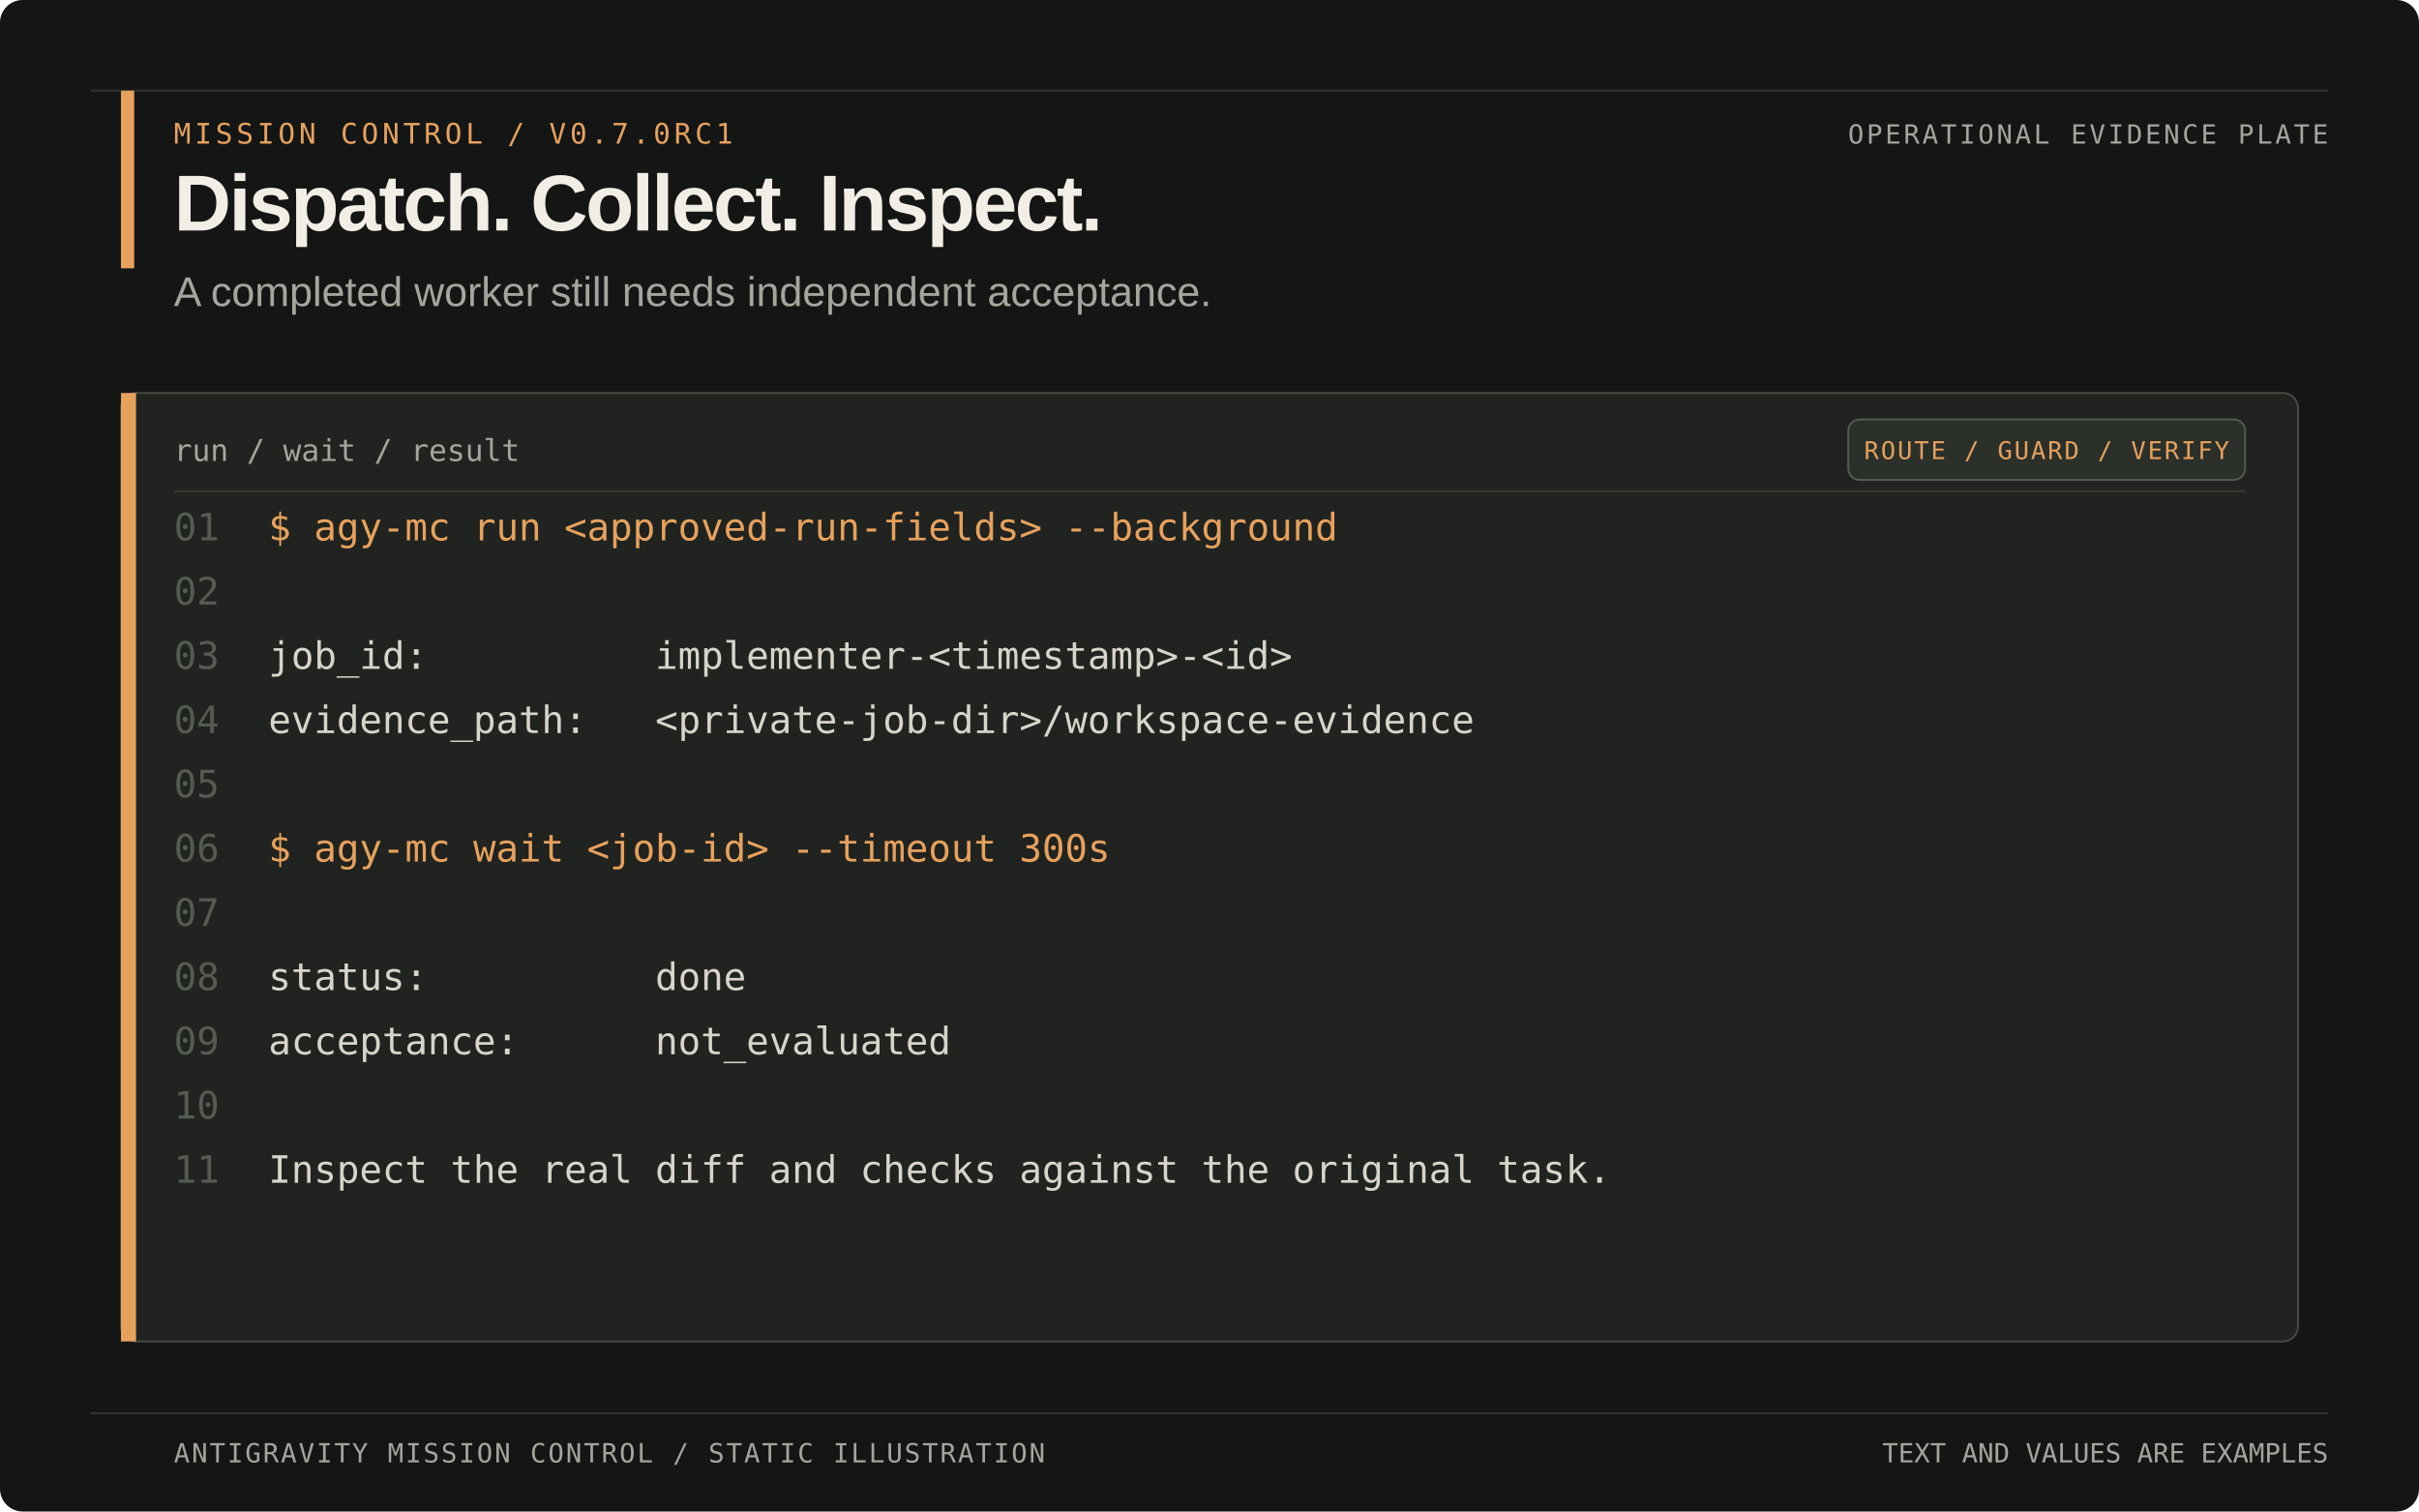
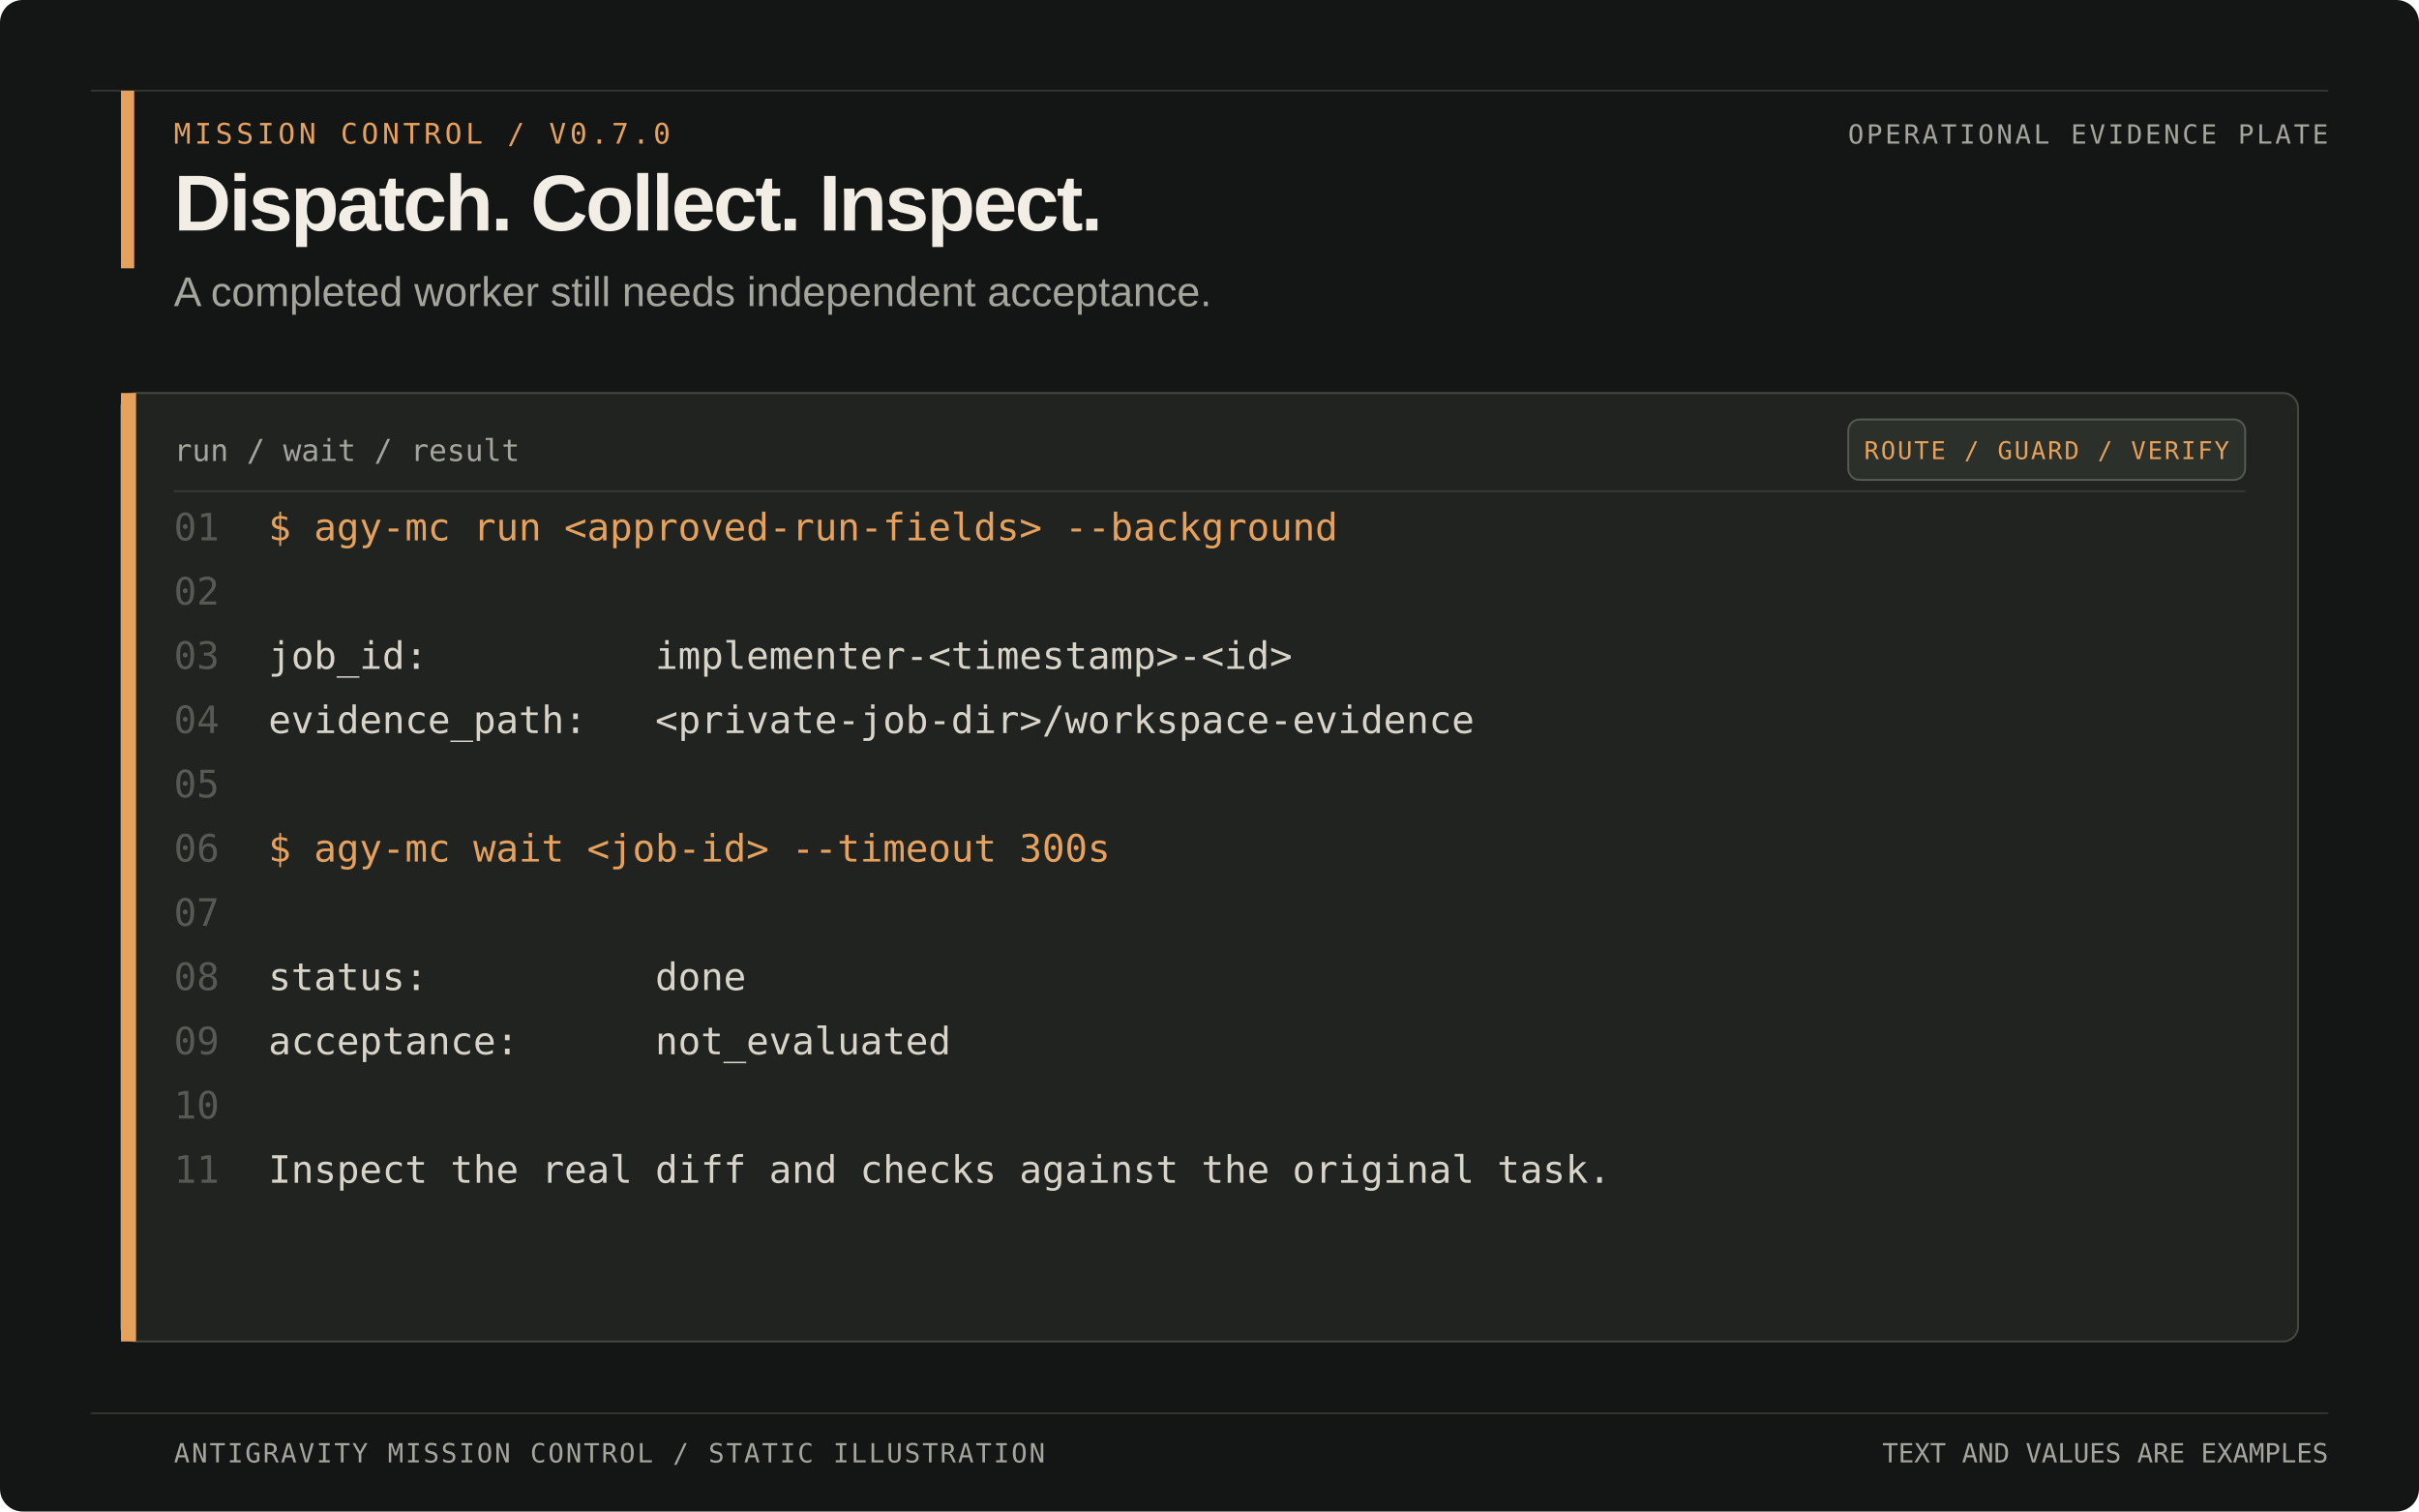
<svg xmlns="http://www.w3.org/2000/svg" width="1280" height="800" viewBox="0 0 1280 800" role="img" aria-labelledby="title desc">
  <rect width="1280" height="800" rx="12" fill="#141615" />
  <path d="M48 48H1232M48 748H1232" stroke="#30352f" />
  <rect x="64" y="48" width="7" height="94" fill="#e6a15d" />
-   <text x="92" y="76" font-family="Menlo, Consolas, monospace" font-size="15" letter-spacing="2" fill="#e6a15d">MISSION CONTROL  /  V0.7.0RC1</text>
+   <text x="92" y="76" font-family="Menlo, Consolas, monospace" font-size="15" letter-spacing="2" fill="#e6a15d">MISSION CONTROL  /  V0.7.0</text>
  <text x="92" y="122" font-family="Arial, Helvetica, sans-serif" font-size="42" font-weight="700" letter-spacing="-1.2" fill="#f2eee5">Dispatch. Collect. Inspect.</text>
  <text x="92" y="162" font-family="Arial, Helvetica, sans-serif" font-size="22" fill="#a4a59c">A completed worker still needs independent acceptance.</text>
  <text x="1232" y="76" text-anchor="end" font-family="Menlo, Consolas, monospace" font-size="14" letter-spacing="1.4" fill="#a4a59c">OPERATIONAL EVIDENCE PLATE</text>
  <rect x="64" y="208" width="1152" height="502" rx="8" fill="#20231f" stroke="#454a42" />
  <rect x="64" y="208" width="8" height="502" fill="#e6a15d" />
  <text x="92" y="244" font-family="Menlo, Consolas, monospace" font-size="16" fill="#a4a59c">run / wait / result</text>
  <rect x="978" y="222" width="210" height="32" rx="6" fill="#2b302a" stroke="#555b53" />
  <text x="1083" y="243" text-anchor="middle" font-family="Menlo, Consolas, monospace" font-size="13" letter-spacing="1" fill="#e6a15d">ROUTE / GUARD / VERIFY</text>
  <path d="M92 260H1188" stroke="#343a33" />
  <g xml:space="preserve" font-family="Menlo, Consolas, monospace" font-size="20">
    <text x="92" y="286" fill="#555b53">01</text>
    <text x="142" y="286" fill="#e6a15d">$ agy-mc run &lt;approved-run-fields&gt; --background</text>
    <text x="92" y="320" fill="#555b53">02</text>
    <text x="142" y="320" fill="#d8d4ca" />
    <text x="92" y="354" fill="#555b53">03</text>
    <text x="142" y="354" fill="#d8d4ca">job_id:          implementer-&lt;timestamp&gt;-&lt;id&gt;</text>
    <text x="92" y="388" fill="#555b53">04</text>
    <text x="142" y="388" fill="#d8d4ca">evidence_path:   &lt;private-job-dir&gt;/workspace-evidence</text>
    <text x="92" y="422" fill="#555b53">05</text>
    <text x="142" y="422" fill="#d8d4ca" />
    <text x="92" y="456" fill="#555b53">06</text>
    <text x="142" y="456" fill="#e6a15d">$ agy-mc wait &lt;job-id&gt; --timeout 300s</text>
    <text x="92" y="490" fill="#555b53">07</text>
    <text x="142" y="490" fill="#d8d4ca" />
    <text x="92" y="524" fill="#555b53">08</text>
    <text x="142" y="524" fill="#d8d4ca">status:          done</text>
    <text x="92" y="558" fill="#555b53">09</text>
    <text x="142" y="558" fill="#d8d4ca">acceptance:      not_evaluated</text>
    <text x="92" y="592" fill="#555b53">10</text>
    <text x="142" y="592" fill="#d8d4ca" />
    <text x="92" y="626" fill="#555b53">11</text>
    <text x="142" y="626" fill="#d8d4ca">Inspect the real diff and checks against the original task.</text>
  </g>
  <text x="92" y="774" font-family="Menlo, Consolas, monospace" font-size="14" letter-spacing="1" fill="#a4a59c">ANTIGRAVITY MISSION CONTROL  /  STATIC ILLUSTRATION</text>
  <text x="1232" y="774" text-anchor="end" font-family="Menlo, Consolas, monospace" font-size="14" fill="#a4a59c">TEXT AND VALUES ARE EXAMPLES</text>
</svg>
